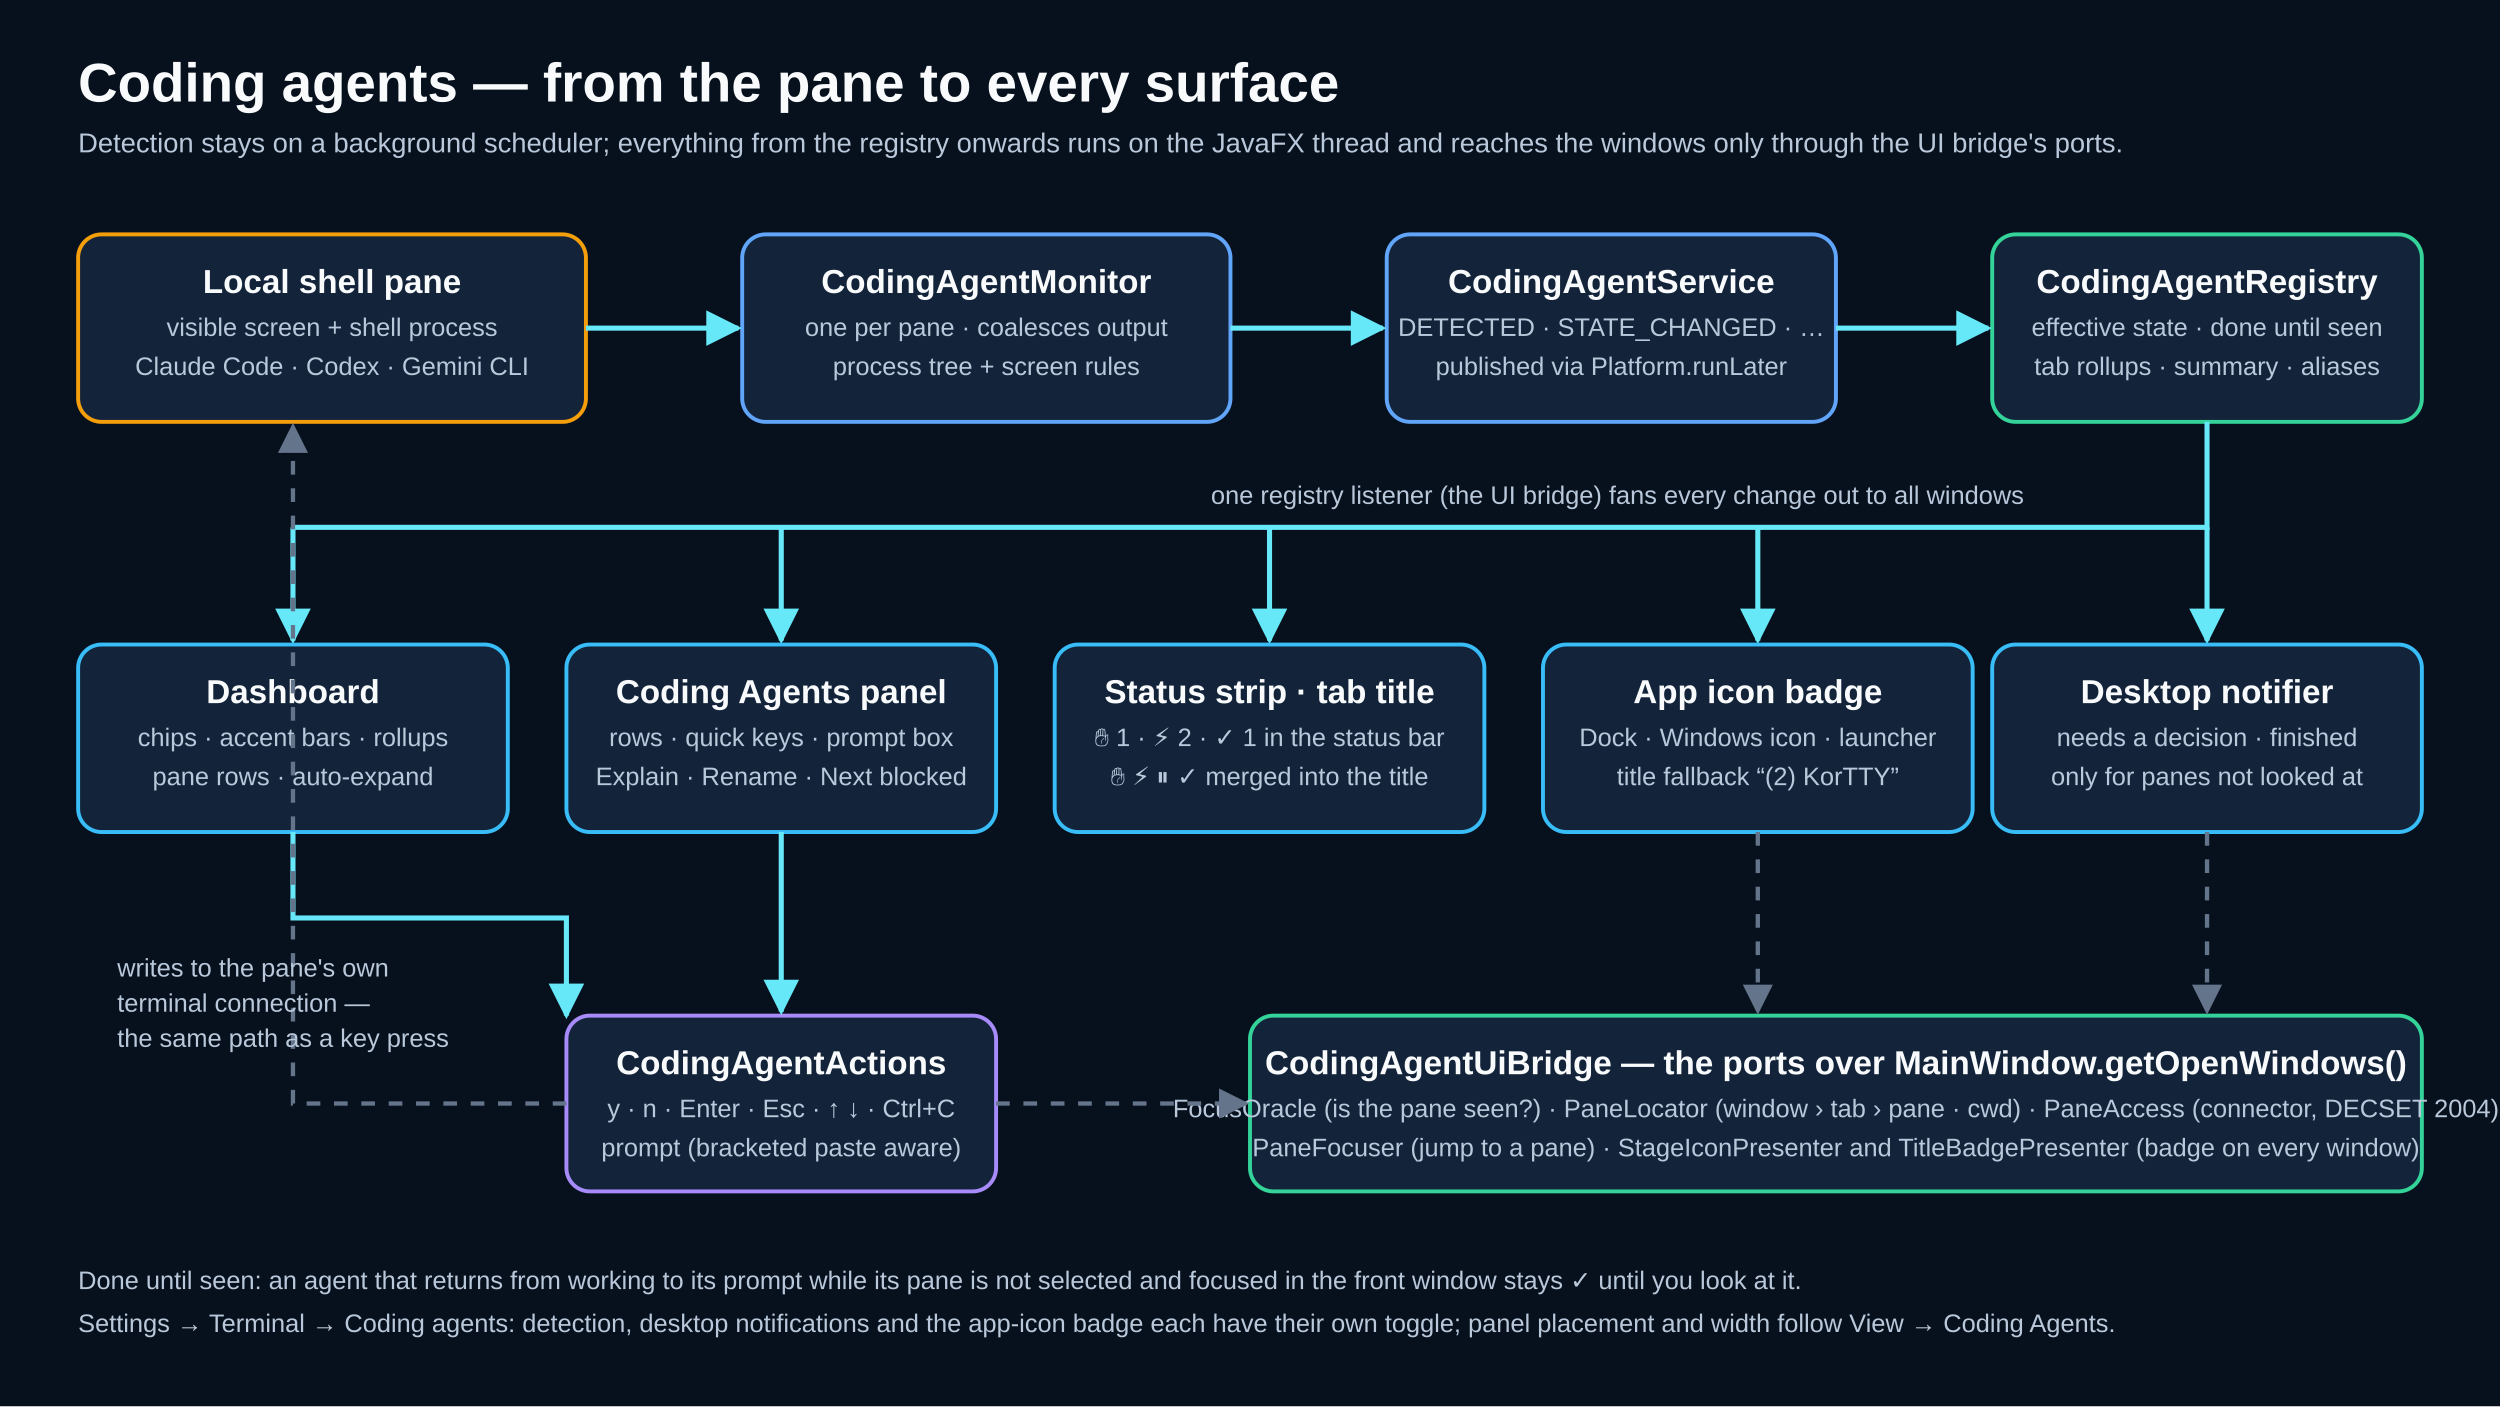
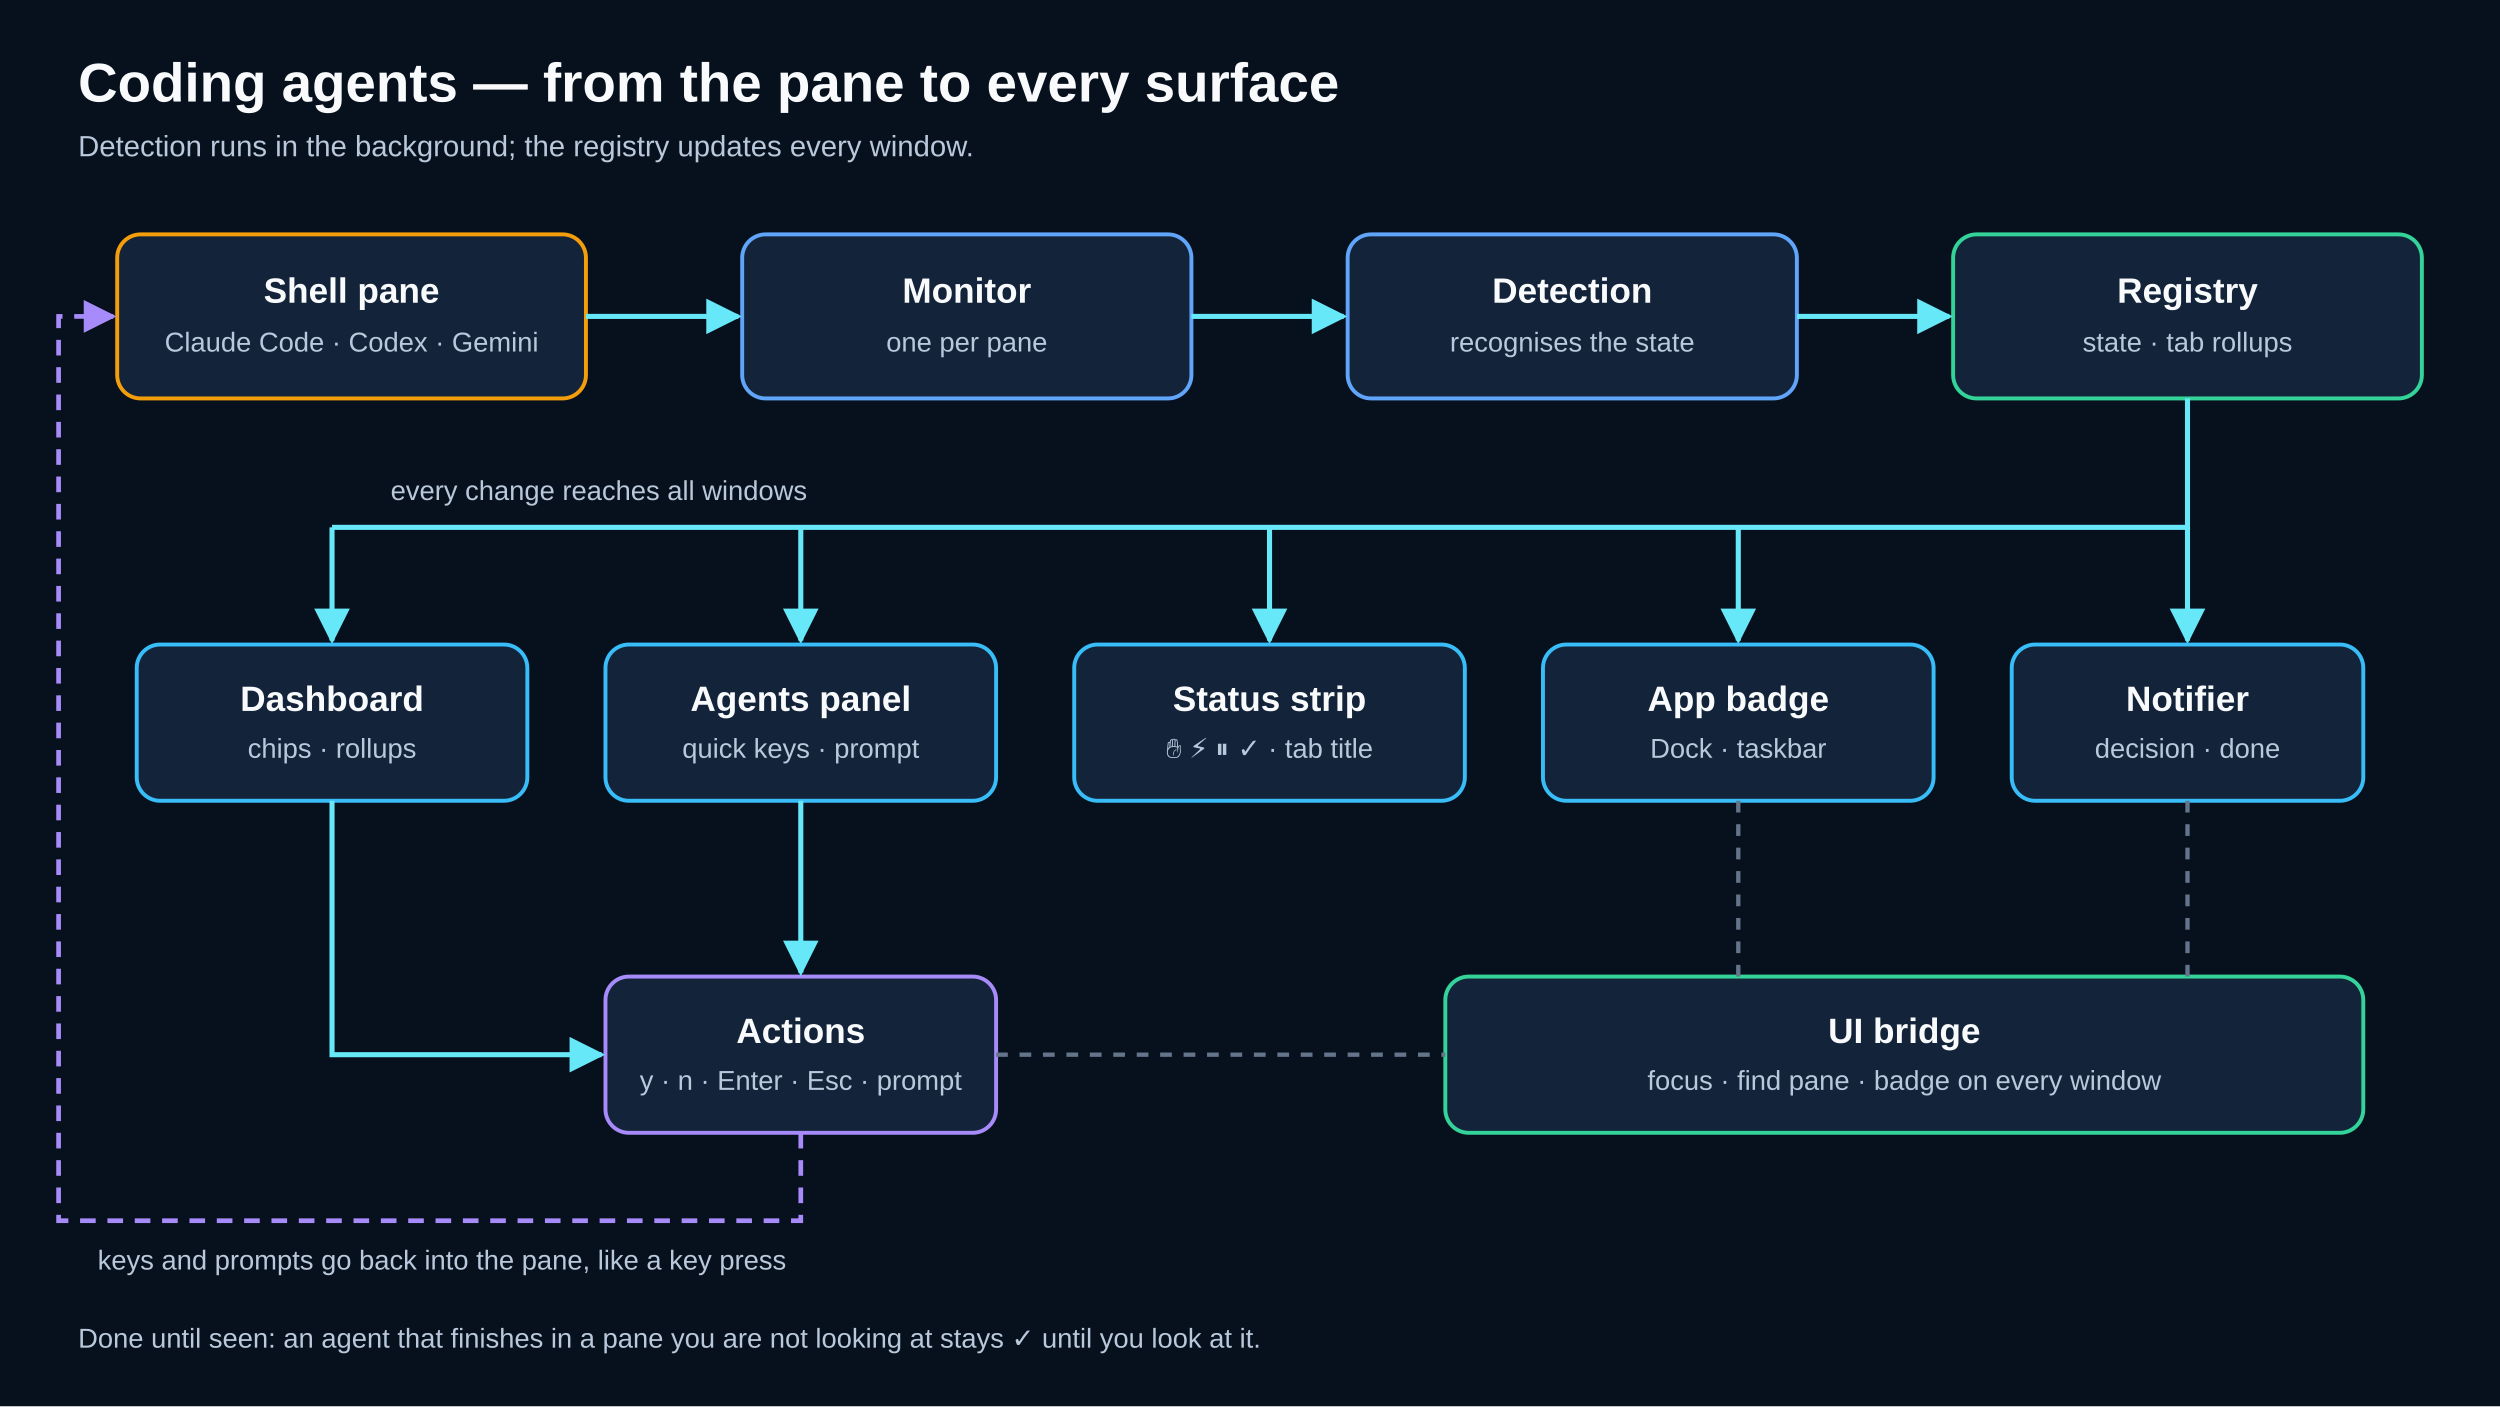
<svg xmlns="http://www.w3.org/2000/svg" viewBox="0 0 1280 720" role="img" aria-labelledby="title desc">
  <defs>
    <marker id="arrow" viewBox="0 0 10 10" refX="9" refY="5" markerWidth="7" markerHeight="7" orient="auto-start-reverse">
      <path d="M0 0 10 5 0 10z" fill="#67e8f9" />
    </marker>
    <marker id="arrowdash" viewBox="0 0 10 10" refX="9" refY="5" markerWidth="7" markerHeight="7" orient="auto-start-reverse">
-       <path d="M0 0 10 5 0 10z" fill="#64748b" />
+       <path d="M0 0 10 5 0 10z" fill="#a78bfa" />
    </marker>
    <style>
      text{font-family:Arial,Helvetica,sans-serif;fill:#e6f3ff;font-size:16px}
      .bg{fill:#07111d}
      .box{fill:#13243a;stroke:#38bdf8;stroke-width:2;rx:12}
      .title{font-size:28px;font-weight:700;fill:#f8fafc}
-       .subtitle{font-size:14px;fill:#b9c8da}
-       .small{font-size:13px;fill:#b9c8da}
-       .label{font-size:17px;font-weight:700;fill:#f8fafc;text-anchor:middle}
-       .note{font-size:13px;fill:#b9c8da;text-anchor:middle}
+       .subtitle{font-size:15px;fill:#b9c8da}
+       .small{font-size:14px;fill:#b9c8da}
+       .label{font-size:18px;font-weight:700;fill:#f8fafc;text-anchor:middle}
+       .note{font-size:14px;fill:#b9c8da;text-anchor:middle}
      .line{stroke:#67e8f9;stroke-width:2.6;fill:none;marker-end:url(#arrow)}
      .bus{stroke:#67e8f9;stroke-width:2.6;fill:none}
-       .dash{stroke:#64748b;stroke-width:2.2;stroke-dasharray:7 7;fill:none;marker-end:url(#arrowdash)}
+       .back{stroke:#a78bfa;stroke-width:2.4;stroke-dasharray:8 6;fill:none;marker-end:url(#arrowdash)}
+       .link{stroke:#64748b;stroke-width:2.2;stroke-dasharray:6 6;fill:none}
      .secure{stroke:#f59e0b}
      .state{stroke:#34d399}
      .ai{stroke:#a78bfa}
      .service{stroke:#60a5fa}
-       .glyph{font-size:15px;fill:#f59e0b;text-anchor:middle}
-       .bold{font-weight:700}
    </style>
  </defs>
  <rect class="bg" width="1280" height="720" />
  <text class="title" x="40" y="52">Coding agents — from the pane to every surface</text>
-   <text class="subtitle" x="40" y="78">Detection stays on a background scheduler; everything from the registry onwards runs on the JavaFX thread and reaches the windows only through the UI bridge's ports.</text>
-   <rect class="box secure" x="40" y="120" width="260" height="96" />
-   <text class="label" x="170" y="150">Local shell pane</text>
-   <text class="note" x="170" y="172">visible screen + shell process</text>
-   <text class="note" x="170" y="192">Claude Code · Codex · Gemini CLI</text>
-   <rect class="box service" x="380" y="120" width="250" height="96" />
-   <text class="label" x="505" y="150">CodingAgentMonitor</text>
-   <text class="note" x="505" y="172">one per pane · coalesces output</text>
-   <text class="note" x="505" y="192">process tree + screen rules</text>
-   <rect class="box service" x="710" y="120" width="230" height="96" />
-   <text class="label" x="825" y="150">CodingAgentService</text>
-   <text class="note" x="825" y="172">DETECTED · STATE_CHANGED · …</text>
-   <text class="note" x="825" y="192">published via Platform.runLater</text>
-   <rect class="box state" x="1020" y="120" width="220" height="96" />
-   <text class="label" x="1130" y="150">CodingAgentRegistry</text>
-   <text class="note" x="1130" y="172">effective state · done until seen</text>
-   <text class="note" x="1130" y="192">tab rollups · summary · aliases</text>
-   <path class="line" d="M300 168 H378" />
-   <path class="line" d="M630 168 H708" />
-   <path class="line" d="M940 168 H1018" />
-   <path class="bus" d="M1130 216 V270 H150" />
-   <path class="line" d="M150 270 V328" />
-   <path class="line" d="M400 270 V328" />
+   <text class="subtitle" x="40" y="80">Detection runs in the background; the registry updates every window.</text>
+   <rect class="box secure" x="60" y="120" width="240" height="84" />
+   <text class="label" x="180" y="155">Shell pane</text>
+   <text class="note" x="180" y="180">Claude Code · Codex · Gemini</text>
+   <rect class="box service" x="380" y="120" width="230" height="84" />
+   <text class="label" x="495" y="155">Monitor</text>
+   <text class="note" x="495" y="180">one per pane</text>
+   <rect class="box service" x="690" y="120" width="230" height="84" />
+   <text class="label" x="805" y="155">Detection</text>
+   <text class="note" x="805" y="180">recognises the state</text>
+   <rect class="box state" x="1000" y="120" width="240" height="84" />
+   <text class="label" x="1120" y="155">Registry</text>
+   <text class="note" x="1120" y="180">state · tab rollups</text>
+   <path class="line" d="M300 162 H378" />
+   <path class="line" d="M610 162 H688" />
+   <path class="line" d="M920 162 H998" />
+   <path class="bus" d="M1120 204 V270 H170" />
+   <path class="line" d="M170 270 V328" />
+   <path class="line" d="M410 270 V328" />
  <path class="line" d="M650 270 V328" />
-   <path class="line" d="M900 270 V328" />
-   <path class="line" d="M1130 270 V328" />
-   <text class="small" x="620" y="258">one registry listener (the UI bridge) fans every change out to all windows</text>
-   <rect class="box" x="40" y="330" width="220" height="96" />
-   <text class="label" x="150" y="360">Dashboard</text>
-   <text class="note" x="150" y="382">chips · accent bars · rollups</text>
-   <text class="note" x="150" y="402">pane rows · auto-expand</text>
-   <rect class="box" x="290" y="330" width="220" height="96" />
-   <text class="label" x="400" y="360">Coding Agents panel</text>
-   <text class="note" x="400" y="382">rows · quick keys · prompt box</text>
-   <text class="note" x="400" y="402">Explain · Rename · Next blocked</text>
-   <rect class="box" x="540" y="330" width="220" height="96" />
-   <text class="label" x="650" y="360">Status strip · tab title</text>
-   <text class="note" x="650" y="382">✋ 1 · ⚡ 2 · ✓ 1 in the status bar</text>
-   <text class="note" x="650" y="402">✋ ⚡ ⏸ ✓ merged into the title</text>
-   <rect class="box" x="790" y="330" width="220" height="96" />
-   <text class="label" x="900" y="360">App icon badge</text>
-   <text class="note" x="900" y="382">Dock · Windows icon · launcher</text>
-   <text class="note" x="900" y="402">title fallback “(2) KorTTY”</text>
-   <rect class="box" x="1020" y="330" width="220" height="96" />
-   <text class="label" x="1130" y="360">Desktop notifier</text>
-   <text class="note" x="1130" y="382">needs a decision · finished</text>
-   <text class="note" x="1130" y="402">only for panes not looked at</text>
-   <rect class="box ai" x="290" y="520" width="220" height="90" />
-   <text class="label" x="400" y="550">CodingAgentActions</text>
-   <text class="note" x="400" y="572">y · n · Enter · Esc · ↑ ↓ · Ctrl+C</text>
-   <text class="note" x="400" y="592">prompt (bracketed paste aware)</text>
-   <path class="line" d="M400 426 V518" />
-   <path class="line" d="M150 426 V470 H290 V520" />
-   <path class="dash" d="M290 565 H150 V218" />
-   <text class="small" x="60" y="500">writes to the pane's own</text>
-   <text class="small" x="60" y="518">terminal connection —</text>
-   <text class="small" x="60" y="536">the same path as a key press</text>
-   <rect class="box state" x="640" y="520" width="600" height="90" />
-   <text class="label" x="940" y="550">CodingAgentUiBridge — the ports over MainWindow.getOpenWindows()</text>
-   <text class="note" x="940" y="572">FocusOracle (is the pane seen?) · PaneLocator (window › tab › pane · cwd) · PaneAccess (connector, DECSET 2004)</text>
-   <text class="note" x="940" y="592">PaneFocuser (jump to a pane) · StageIconPresenter and TitleBadgePresenter (badge on every window)</text>
-   <path class="dash" d="M900 426 V518" />
-   <path class="dash" d="M1130 426 V518" />
-   <path class="dash" d="M510 565 H638" />
-   <text class="small" x="40" y="660">Done until seen: an agent that returns from working to its prompt while its pane is not selected and focused in the front window stays ✓ until you look at it.</text>
-   <text class="small" x="40" y="682">Settings → Terminal → Coding agents: detection, desktop notifications and the app-icon badge each have their own toggle; panel placement and width follow View → Coding Agents.</text>
+   <path class="line" d="M890 270 V328" />
+   <path class="line" d="M1120 270 V328" />
+   <text class="small" x="200" y="256">every change reaches all windows</text>
+   <rect class="box" x="70" y="330" width="200" height="80" />
+   <text class="label" x="170" y="364">Dashboard</text>
+   <text class="note" x="170" y="388">chips · rollups</text>
+   <rect class="box" x="310" y="330" width="200" height="80" />
+   <text class="label" x="410" y="364">Agents panel</text>
+   <text class="note" x="410" y="388">quick keys · prompt</text>
+   <rect class="box" x="550" y="330" width="200" height="80" />
+   <text class="label" x="650" y="364">Status strip</text>
+   <text class="note" x="650" y="388">✋ ⚡ ⏸ ✓ · tab title</text>
+   <rect class="box" x="790" y="330" width="200" height="80" />
+   <text class="label" x="890" y="364">App badge</text>
+   <text class="note" x="890" y="388">Dock · taskbar</text>
+   <rect class="box" x="1030" y="330" width="180" height="80" />
+   <text class="label" x="1120" y="364">Notifier</text>
+   <text class="note" x="1120" y="388">decision · done</text>
+   <rect class="box ai" x="310" y="500" width="200" height="80" />
+   <text class="label" x="410" y="534">Actions</text>
+   <text class="note" x="410" y="558">y · n · Enter · Esc · prompt</text>
+   <path class="line" d="M410 410 V498" />
+   <path class="line" d="M170 410 V540 H308" />
+   <path class="back" d="M410 580 V625 H30 V162 H58" />
+   <text class="small" x="50" y="650">keys and prompts go back into the pane, like a key press</text>
+   <rect class="box state" x="740" y="500" width="470" height="80" />
+   <text class="label" x="975" y="534">UI bridge</text>
+   <text class="note" x="975" y="558">focus · find pane · badge on every window</text>
+   <path class="link" d="M890 410 V500" />
+   <path class="link" d="M1120 410 V500" />
+   <path class="link" d="M510 540 H740" />
+   <text class="small" x="40" y="690">Done until seen: an agent that finishes in a pane you are not looking at stays ✓ until you look at it.</text>
</svg>
